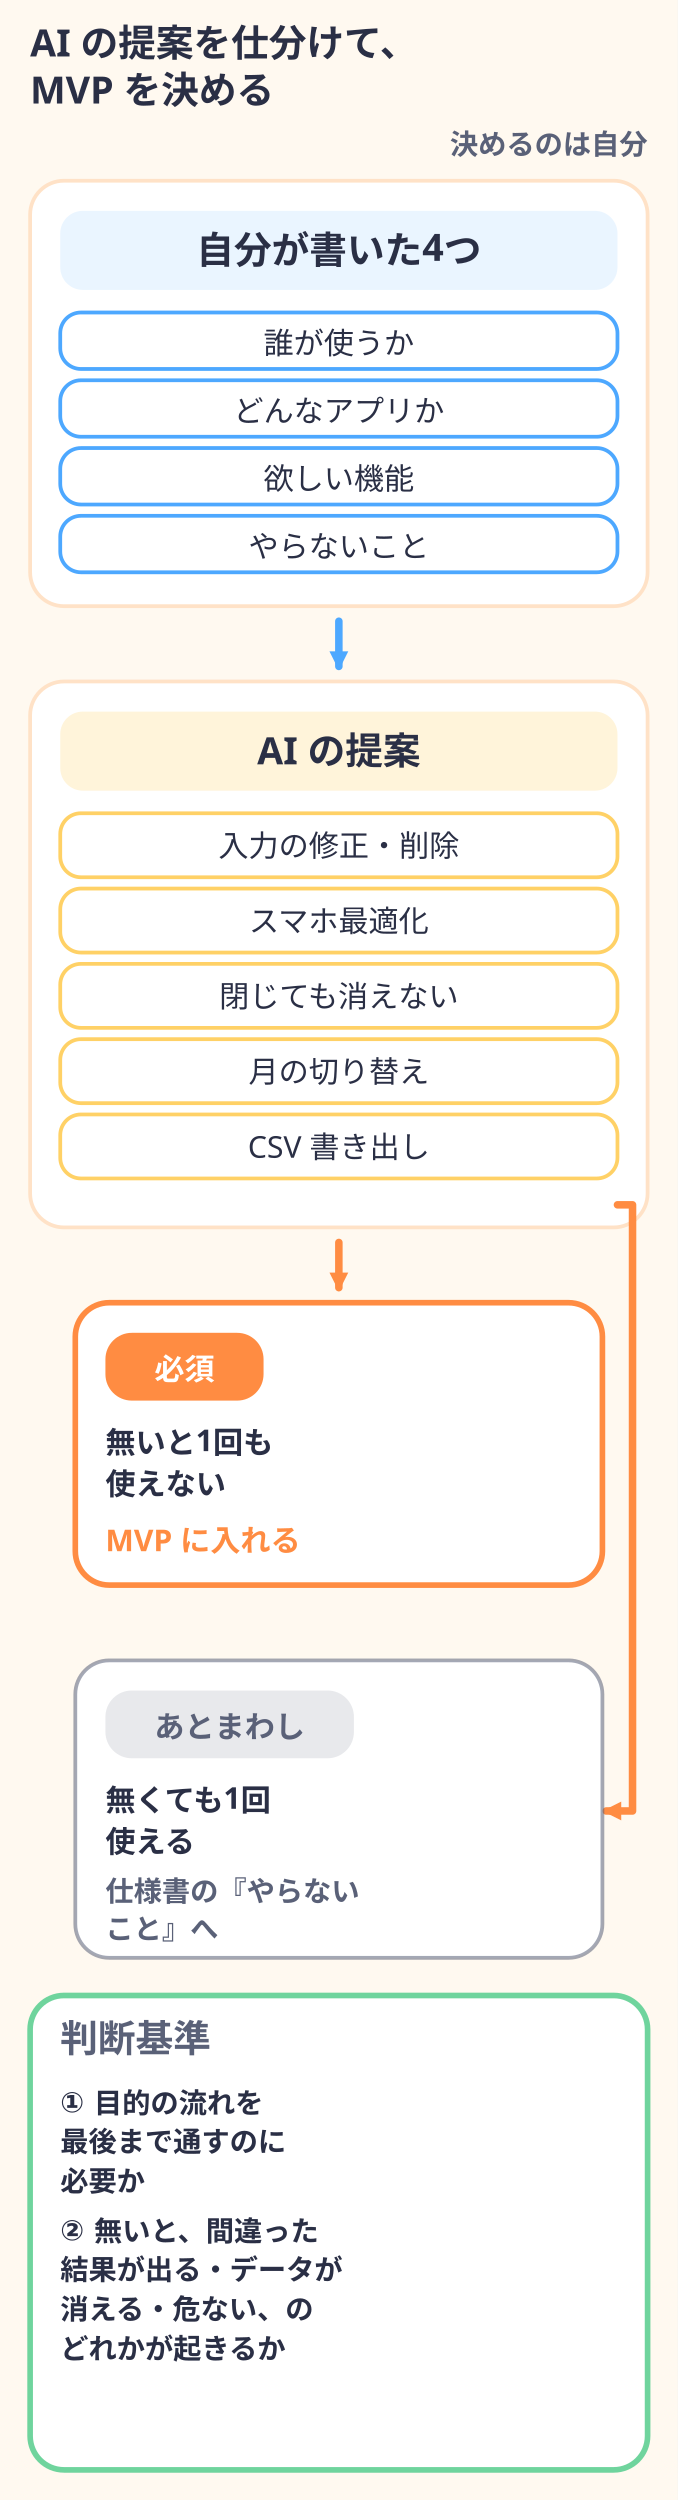
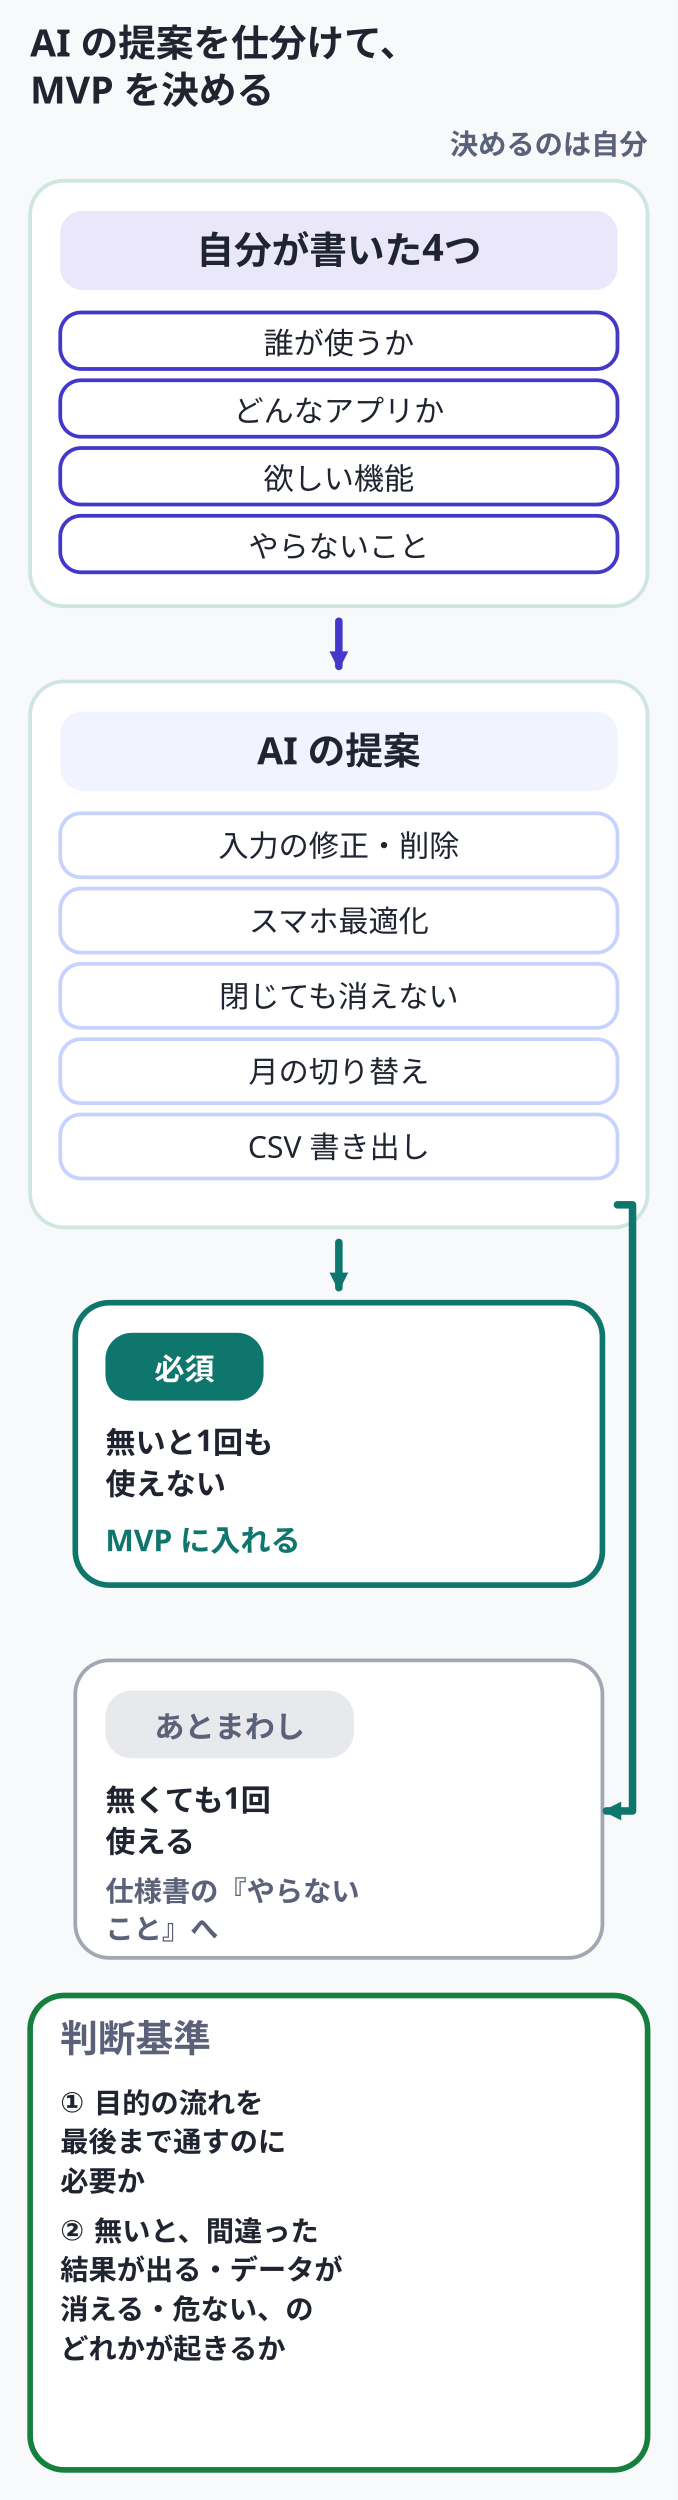
<svg xmlns="http://www.w3.org/2000/svg" viewBox="0 0 360 1328" role="img" aria-labelledby="svg-title svg-desc">
  <defs>
    <marker id="blue-arrow" markerWidth="10" markerHeight="10" refX="8" refY="5" orient="auto" markerUnits="userSpaceOnUse" viewBox="0 0 10 10">
-       <path d="M0 0L10 5L0 10Z" fill="#4DA8FF" />
+       <path d="M0 0L10 5L0 10Z" fill="#4338CA" />
    </marker>
    <marker id="orange-arrow" markerWidth="10" markerHeight="10" refX="8" refY="5" orient="auto" markerUnits="userSpaceOnUse" viewBox="0 0 10 10">
-       <path d="M0 0L10 5L0 10Z" fill="#FF8C42" />
+       <path d="M0 0L10 5L0 10Z" fill="#0F766E" />
    </marker>
  </defs>
-   <rect width="360" height="1328" fill="#FFF9F0" />
-   <g font-family="'Hiragino Kaku Gothic ProN','Hiragino Sans','Noto Sans JP',sans-serif" fill="#2A2F45">
-     <text x="16" y="30" font-size="20" fill="#2A2F45" font-weight="700" text-anchor="start">AI の提案を仕分けて、</text>
-     <text x="16" y="55" font-size="20" fill="#2A2F45" font-weight="700" text-anchor="start">MVP を決める</text>
+   <rect width="360" height="1328" fill="#F7F9FB" />
+   <g font-family="'Hiragino Kaku Gothic ProN','Hiragino Sans','Noto Sans JP',sans-serif" fill="#1F2430">
+     <text x="16" y="30" font-size="20" fill="#1F2430" font-weight="700" text-anchor="start">AI の提案を仕分けて、</text>
+     <text x="16" y="55" font-size="20" fill="#1F2430" font-weight="700" text-anchor="start">MVP を決める</text>
    <text x="344" y="82" font-size="15" fill="#5A6178" font-weight="700" text-anchor="end">決めるのは自分</text>
-     <rect x="16" y="96" width="328" height="226" rx="18" fill="#FFFFFF" stroke="#FFE2C7" stroke-width="2" />
-     <rect x="32" y="112" width="296" height="42" rx="12" fill="#4DA8FF" stroke="#4DA8FF" stroke-width="0" fill-opacity="0.12" />
-     <text x="180" y="140" font-size="20" fill="#2A2F45" font-weight="700" text-anchor="middle">自分が書いた4つ</text>
-     <rect x="32" y="166" width="296" height="30" rx="11" fill="#FFFFFF" stroke="#4DA8FF" stroke-width="2" />
-     <text x="180" y="188" font-size="16" fill="#2A2F45" font-weight="400" text-anchor="middle">誰が使うか</text>
-     <rect x="32" y="202" width="296" height="30" rx="11" fill="#FFFFFF" stroke="#4DA8FF" stroke-width="2" />
-     <text x="180" y="224" font-size="16" fill="#2A2F45" font-weight="400" text-anchor="middle">どんなアプリか</text>
-     <rect x="32" y="238" width="296" height="30" rx="11" fill="#FFFFFF" stroke="#4DA8FF" stroke-width="2" />
-     <text x="180" y="260" font-size="16" fill="#2A2F45" font-weight="400" text-anchor="middle">欲しい機能</text>
-     <rect x="32" y="274" width="296" height="30" rx="11" fill="#FFFFFF" stroke="#4DA8FF" stroke-width="2" />
-     <text x="180" y="296" font-size="16" fill="#2A2F45" font-weight="400" text-anchor="middle">やらないこと</text>
-     <path d="M180 330V354" fill="none" stroke="#4DA8FF" stroke-width="4" stroke-linecap="round" marker-end="url(#blue-arrow)" />
-     <rect x="16" y="362" width="328" height="290" rx="18" fill="#FFFFFF" stroke="#FFE2C7" stroke-width="2" />
-     <rect x="32" y="378" width="296" height="42" rx="12" fill="#FFD166" stroke="#FFD166" stroke-width="0" fill-opacity="0.24" />
-     <text x="180" y="406" font-size="20" fill="#2A2F45" font-weight="700" text-anchor="middle">AI の提案</text>
-     <rect x="32" y="432" width="296" height="34" rx="11" fill="#FFFFFF" stroke="#FFD166" stroke-width="2" />
-     <text x="180" y="455" font-size="16" fill="#2A2F45" font-weight="400" text-anchor="middle">入力の修正・削除</text>
-     <rect x="32" y="472" width="296" height="34" rx="11" fill="#FFFFFF" stroke="#FFD166" stroke-width="2" />
-     <text x="180" y="495" font-size="16" fill="#2A2F45" font-weight="400" text-anchor="middle">スマホ最適化</text>
-     <rect x="32" y="512" width="296" height="34" rx="11" fill="#FFFFFF" stroke="#FFD166" stroke-width="2" />
-     <text x="180" y="535" font-size="16" fill="#2A2F45" font-weight="400" text-anchor="middle">閉じても消えない</text>
-     <rect x="32" y="552" width="296" height="34" rx="11" fill="#FFFFFF" stroke="#FFD166" stroke-width="2" />
-     <text x="180" y="575" font-size="16" fill="#2A2F45" font-weight="400" text-anchor="middle">月の切り替え</text>
-     <rect x="32" y="592" width="296" height="34" rx="11" fill="#FFFFFF" stroke="#FFD166" stroke-width="2" />
-     <text x="180" y="615" font-size="16" fill="#2A2F45" font-weight="400" text-anchor="middle">CSV 書き出し</text>
-     <path d="M180 660V684" fill="none" stroke="#FF8C42" stroke-width="4" stroke-linecap="round" marker-end="url(#orange-arrow)" />
-     <path d="M328 640H336V962H322" fill="none" stroke="#FF8C42" stroke-width="4" stroke-linecap="round" stroke-linejoin="round" marker-end="url(#orange-arrow)" />
-     <rect x="40" y="692" width="280" height="150" rx="18" fill="#FFFFFF" stroke="#FF8C42" stroke-width="3" />
-     <rect x="56" y="708" width="84" height="36" rx="14" fill="#FF8C42" stroke="#FF8C42" stroke-width="0" />
+     <rect x="16" y="96" width="328" height="226" rx="18" fill="#FFFFFF" stroke="#CFE5E1" stroke-width="2" />
+     <rect x="32" y="112" width="296" height="42" rx="12" fill="#4338CA" stroke="#4338CA" stroke-width="0" fill-opacity="0.12" />
+     <text x="180" y="140" font-size="20" fill="#1F2430" font-weight="700" text-anchor="middle">自分が書いた4つ</text>
+     <rect x="32" y="166" width="296" height="30" rx="11" fill="#FFFFFF" stroke="#4338CA" stroke-width="2" />
+     <text x="180" y="188" font-size="16" fill="#1F2430" font-weight="400" text-anchor="middle">誰が使うか</text>
+     <rect x="32" y="202" width="296" height="30" rx="11" fill="#FFFFFF" stroke="#4338CA" stroke-width="2" />
+     <text x="180" y="224" font-size="16" fill="#1F2430" font-weight="400" text-anchor="middle">どんなアプリか</text>
+     <rect x="32" y="238" width="296" height="30" rx="11" fill="#FFFFFF" stroke="#4338CA" stroke-width="2" />
+     <text x="180" y="260" font-size="16" fill="#1F2430" font-weight="400" text-anchor="middle">欲しい機能</text>
+     <rect x="32" y="274" width="296" height="30" rx="11" fill="#FFFFFF" stroke="#4338CA" stroke-width="2" />
+     <text x="180" y="296" font-size="16" fill="#1F2430" font-weight="400" text-anchor="middle">やらないこと</text>
+     <path d="M180 330V354" fill="none" stroke="#4338CA" stroke-width="4" stroke-linecap="round" marker-end="url(#blue-arrow)" />
+     <rect x="16" y="362" width="328" height="290" rx="18" fill="#FFFFFF" stroke="#CFE5E1" stroke-width="2" />
+     <rect x="32" y="378" width="296" height="42" rx="12" fill="#C7D2FE" stroke="#C7D2FE" stroke-width="0" fill-opacity="0.24" />
+     <text x="180" y="406" font-size="20" fill="#1F2430" font-weight="700" text-anchor="middle">AI の提案</text>
+     <rect x="32" y="432" width="296" height="34" rx="11" fill="#FFFFFF" stroke="#C7D2FE" stroke-width="2" />
+     <text x="180" y="455" font-size="16" fill="#1F2430" font-weight="400" text-anchor="middle">入力の修正・削除</text>
+     <rect x="32" y="472" width="296" height="34" rx="11" fill="#FFFFFF" stroke="#C7D2FE" stroke-width="2" />
+     <text x="180" y="495" font-size="16" fill="#1F2430" font-weight="400" text-anchor="middle">スマホ最適化</text>
+     <rect x="32" y="512" width="296" height="34" rx="11" fill="#FFFFFF" stroke="#C7D2FE" stroke-width="2" />
+     <text x="180" y="535" font-size="16" fill="#1F2430" font-weight="400" text-anchor="middle">閉じても消えない</text>
+     <rect x="32" y="552" width="296" height="34" rx="11" fill="#FFFFFF" stroke="#C7D2FE" stroke-width="2" />
+     <text x="180" y="575" font-size="16" fill="#1F2430" font-weight="400" text-anchor="middle">月の切り替え</text>
+     <rect x="32" y="592" width="296" height="34" rx="11" fill="#FFFFFF" stroke="#C7D2FE" stroke-width="2" />
+     <text x="180" y="615" font-size="16" fill="#1F2430" font-weight="400" text-anchor="middle">CSV 書き出し</text>
+     <path d="M180 660V684" fill="none" stroke="#0F766E" stroke-width="4" stroke-linecap="round" marker-end="url(#orange-arrow)" />
+     <path d="M328 640H336V962H322" fill="none" stroke="#0F766E" stroke-width="4" stroke-linecap="round" stroke-linejoin="round" marker-end="url(#orange-arrow)" />
+     <rect x="40" y="692" width="280" height="150" rx="18" fill="#FFFFFF" stroke="#0F766E" stroke-width="3" />
+     <rect x="56" y="708" width="84" height="36" rx="14" fill="#0F766E" stroke="#0F766E" stroke-width="0" />
    <text x="98" y="733" font-size="16" fill="#FFFFFF" font-weight="700" text-anchor="middle">必須</text>
-     <text font-size="16" fill="#2A2F45" font-weight="700" text-anchor="start">
+     <text font-size="16" fill="#1F2430" font-weight="700" text-anchor="start">
      <tspan x="56" y="772">無いと1回も</tspan>
      <tspan x="56" y="794">使えない</tspan>
    </text>
-     <text x="56" y="824" font-size="16" fill="#FF8C42" font-weight="700" text-anchor="start">MVP に入れる</text>
+     <text x="56" y="824" font-size="16" fill="#0F766E" font-weight="700" text-anchor="start">MVP に入れる</text>
    <rect x="40" y="882" width="280" height="158" rx="18" fill="#FFFFFF" stroke="#5A6178" stroke-width="2" stroke-opacity="0.55" />
    <rect x="56" y="898" width="132" height="36" rx="14" fill="#5A6178" stroke="#5A6178" stroke-width="0" fill-opacity="0.14" />
    <text x="122" y="923" font-size="16" fill="#5A6178" font-weight="700" text-anchor="middle">あとまわし</text>
-     <text font-size="16" fill="#2A2F45" font-weight="700" text-anchor="start">
+     <text font-size="16" fill="#1F2430" font-weight="700" text-anchor="start">
      <tspan x="56" y="962">無くても1回</tspan>
      <tspan x="56" y="984">使える</tspan>
    </text>
    <text font-size="15" fill="#5A6178" font-weight="700" text-anchor="start">
      <tspan x="56" y="1010">仕様書の『やらない</tspan>
      <tspan x="56" y="1030">こと』へ</tspan>
    </text>
-     <rect x="16" y="1060" width="328" height="252" rx="18" fill="#FFFFFF" stroke="#6FD49D" stroke-width="3" />
+     <rect x="16" y="1060" width="328" height="252" rx="18" fill="#FFFFFF" stroke="#15803D" stroke-width="3" />
    <text x="32" y="1090" font-size="20" fill="#5A6178" font-weight="700" text-anchor="start">判断基準</text>
-     <text font-size="15" fill="#2A2F45" font-weight="700" text-anchor="start">
+     <text font-size="15" fill="#1F2430" font-weight="700" text-anchor="start">
      <tspan x="32" y="1122">① 目的の流れを</tspan>
      <tspan x="32" y="1143">最後まで通すのに</tspan>
      <tspan x="32" y="1164">必要か</tspan>
    </text>
-     <text font-size="15" fill="#2A2F45" font-weight="700" text-anchor="start">
+     <text font-size="15" fill="#1F2430" font-weight="700" text-anchor="start">
      <tspan x="32" y="1190">② 無いと、間違った</tspan>
      <tspan x="32" y="1211">結果が出る・データが</tspan>
      <tspan x="32" y="1232">消える・危ない、の</tspan>
      <tspan x="32" y="1253">どれかが起きるか</tspan>
    </text>
  </g>
</svg>
